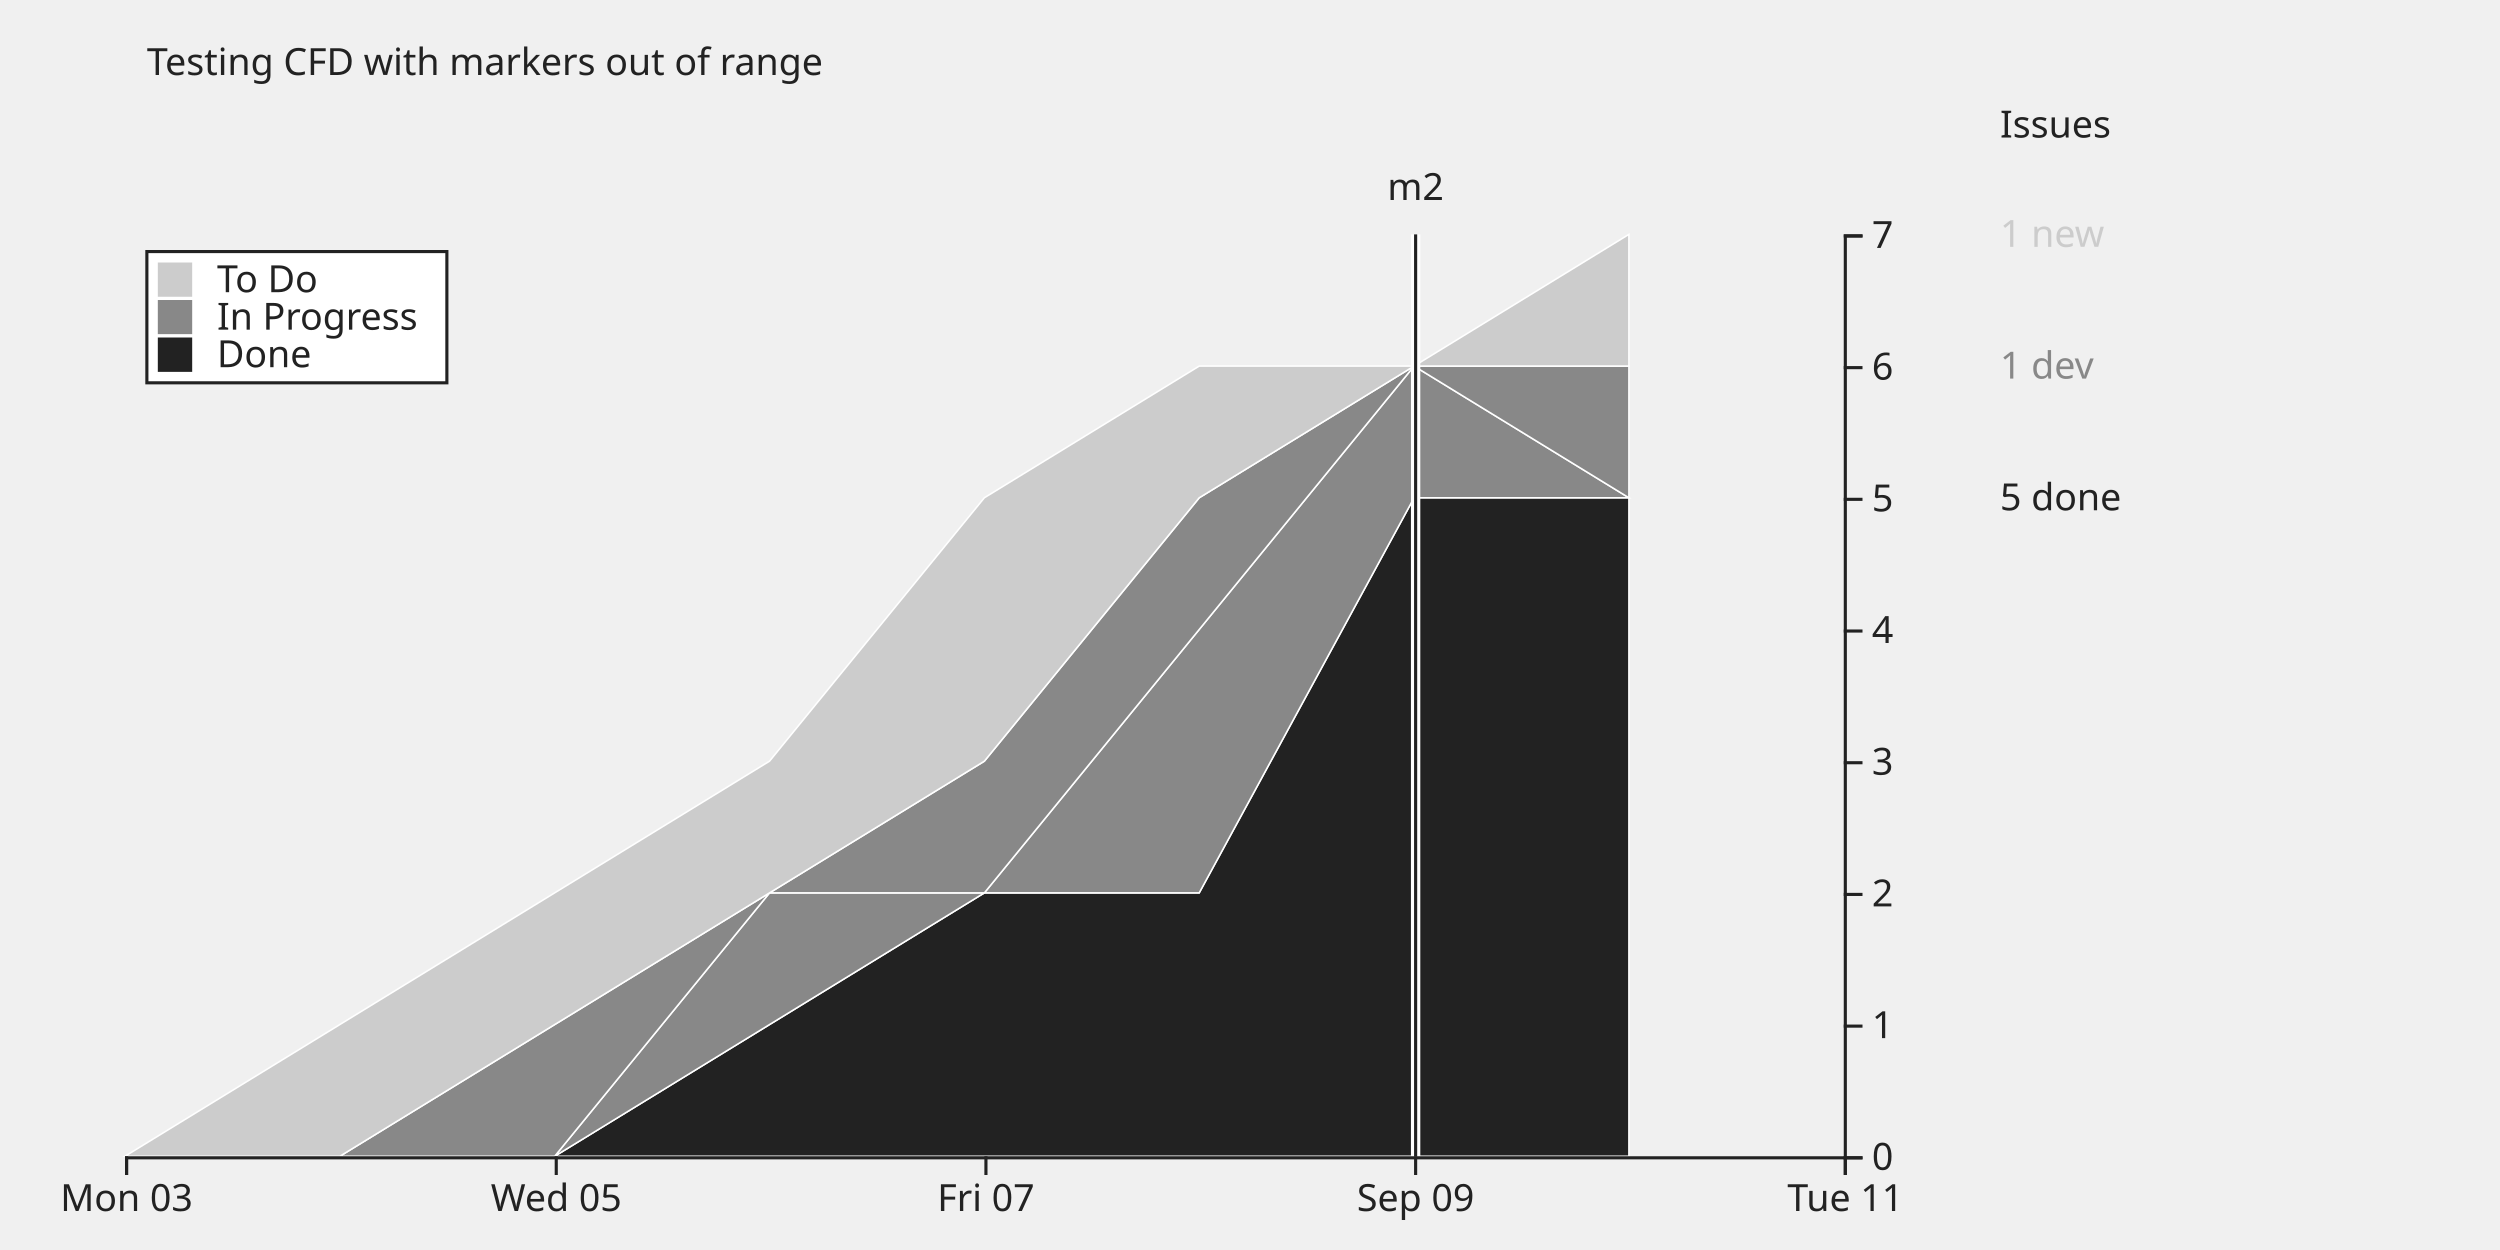
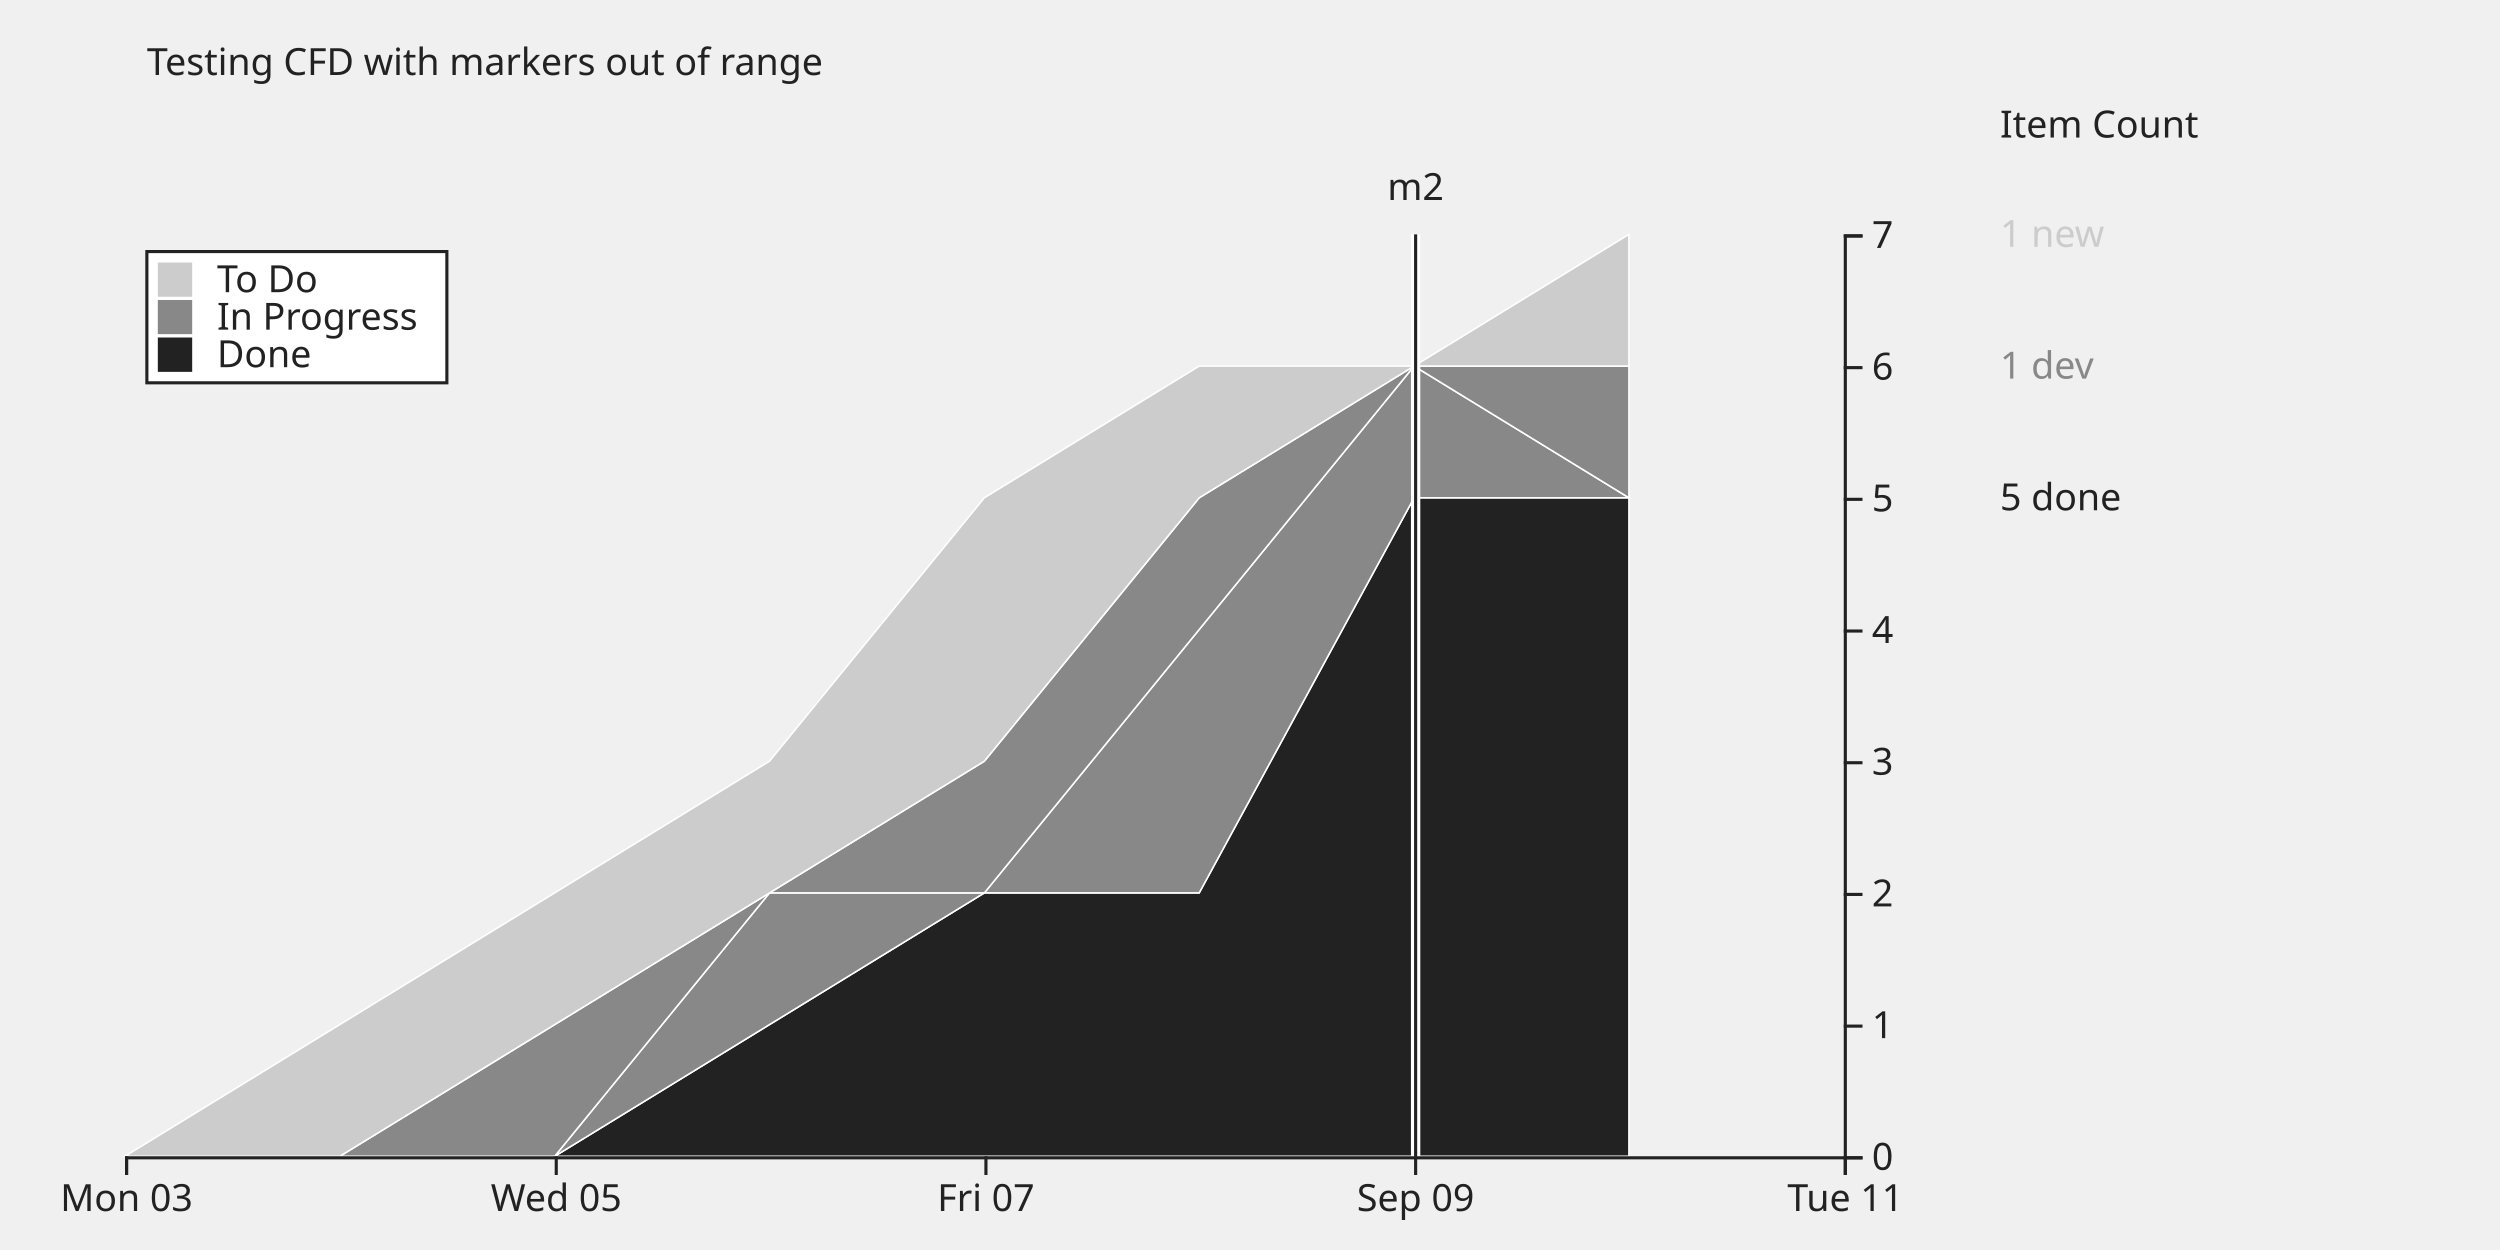
<svg xmlns="http://www.w3.org/2000/svg" width="800" height="400">
  <g transform="translate(40,75)">
    <g class="layer">
      <path class="area" style="fill: #222; stroke: #fff; stroke-width: .5;" d="M0,295L68.75,295L137.5,295L206.25,252.857L275,210.714L343.75,210.714L412.5,84.286L481.25,84.286L481.25,295L412.5,295L343.75,295L275,295L206.25,295L137.5,295L68.75,295L0,295Z" />
      <text x="600" y="84.286" dy="4px" font-size="12px" font-family="sans-serif" style="text-anchor: start; fill: #222;">5 done</text>
    </g>
    <g class="layer">
      <path class="area" style="fill: #888; stroke: #fff; stroke-width: .5;" d="M0,295L68.75,295L137.5,295L206.25,210.714L275,210.714L343.75,126.429L412.5,42.143L481.25,84.286L481.25,84.286L412.5,84.286L343.75,210.714L275,210.714L206.25,252.857L137.5,295L68.75,295L0,295Z" />
    </g>
    <g class="layer">
      <path class="area" style="fill: #888; stroke: #fff; stroke-width: .5;" d="M0,295L68.75,295L137.5,252.857L206.25,210.714L275,168.571L343.75,84.286L412.5,42.143L481.25,42.143L481.25,84.286L412.5,42.143L343.75,126.429L275,210.714L206.25,210.714L137.5,295L68.75,295L0,295Z" />
      <text x="600" y="42.143" dy="4px" font-size="12px" font-family="sans-serif" style="text-anchor: start; fill: #888;">1 dev</text>
    </g>
    <g class="layer">
      <path class="area" style="fill: #ccc; stroke: #fff; stroke-width: .5;" d="M0,295L68.75,252.857L137.5,210.714L206.25,168.571L275,84.286L343.75,42.143L412.5,42.143L481.25,0L481.25,42.143L412.5,42.143L343.75,84.286L275,168.571L206.25,210.714L137.5,252.857L68.75,295L0,295Z" />
      <text x="600" y="0" dy="4px" font-size="12px" font-family="sans-serif" style="text-anchor: start; fill: #ccc;">1 new</text>
    </g>
    <line x1="413" y1="295" x2="413" y2="0" style="stroke-width: 3; stroke: #fff;" />
    <line x1="413" y1="295" x2="413" y2="0" style="stroke-width: 1; stroke: #222;" />
    <rect style="fill: #fff;" />
    <text x="413" y="-15" dy="4px" font-size="12px" font-family="sans-serif" style="fill: #222; text-anchor: middle;">m2</text>
    <g transform="translate(0,295)" fill="none" font-size="10" font-family="sans-serif" text-anchor="middle">
      <path class="domain" stroke="currentColor" d="M0.5,6V0.5H550.5V6" style="stroke: #222;" />
      <g class="tick" opacity="1" transform="translate(0.5,0)">
        <line stroke="currentColor" y2="6" style="stroke: #222;" />
        <text fill="currentColor" y="9" dy="0.71em" style="fill: #222;" font-size="12px" font-family="sans-serif">Mon 03</text>
      </g>
      <g class="tick" opacity="1" transform="translate(138,0)">
        <line stroke="currentColor" y2="6" style="stroke: #222;" />
        <text fill="currentColor" y="9" dy="0.71em" style="fill: #222;" font-size="12px" font-family="sans-serif">Wed 05</text>
      </g>
      <g class="tick" opacity="1" transform="translate(275.5,0)">
        <line stroke="currentColor" y2="6" style="stroke: #222;" />
        <text fill="currentColor" y="9" dy="0.71em" style="fill: #222;" font-size="12px" font-family="sans-serif">Fri 07</text>
      </g>
      <g class="tick" opacity="1" transform="translate(413,0)">
        <line stroke="currentColor" y2="6" style="stroke: #222;" />
        <text fill="currentColor" y="9" dy="0.71em" style="fill: #222;" font-size="12px" font-family="sans-serif">Sep 09</text>
      </g>
      <g class="tick" opacity="1" transform="translate(550.5,0)">
        <line stroke="currentColor" y2="6" style="stroke: #222;" />
        <text fill="currentColor" y="9" dy="0.71em" style="fill: #222;" font-size="12px" font-family="sans-serif">Tue 11</text>
      </g>
    </g>
    <g transform="translate(550 ,0)" fill="none" font-size="10" font-family="sans-serif" text-anchor="start">
      <path class="domain" stroke="currentColor" d="M6,295.5H0.5V0.5H6" style="stroke: #222;" />
      <g class="tick" opacity="1" transform="translate(0,295.5)">
        <line stroke="currentColor" x2="6" style="stroke: #222;" />
        <text fill="currentColor" x="9" dy="0.32em" style="fill: #222;" font-size="12px" font-family="sans-serif">0</text>
      </g>
      <g class="tick" opacity="1" transform="translate(0,253.3571)">
        <line stroke="currentColor" x2="6" style="stroke: #222;" />
        <text fill="currentColor" x="9" dy="0.32em" style="fill: #222;" font-size="12px" font-family="sans-serif">1</text>
      </g>
      <g class="tick" opacity="1" transform="translate(0,211.2143)">
        <line stroke="currentColor" x2="6" style="stroke: #222;" />
        <text fill="currentColor" x="9" dy="0.32em" style="fill: #222;" font-size="12px" font-family="sans-serif">2</text>
      </g>
      <g class="tick" opacity="1" transform="translate(0,169.0714)">
        <line stroke="currentColor" x2="6" style="stroke: #222;" />
        <text fill="currentColor" x="9" dy="0.32em" style="fill: #222;" font-size="12px" font-family="sans-serif">3</text>
      </g>
      <g class="tick" opacity="1" transform="translate(0,126.9286)">
        <line stroke="currentColor" x2="6" style="stroke: #222;" />
        <text fill="currentColor" x="9" dy="0.32em" style="fill: #222;" font-size="12px" font-family="sans-serif">4</text>
      </g>
      <g class="tick" opacity="1" transform="translate(0,84.78571)">
        <line stroke="currentColor" x2="6" style="stroke: #222;" />
        <text fill="currentColor" x="9" dy="0.32em" style="fill: #222;" font-size="12px" font-family="sans-serif">5</text>
      </g>
      <g class="tick" opacity="1" transform="translate(0,42.64286)">
        <line stroke="currentColor" x2="6" style="stroke: #222;" />
        <text fill="currentColor" x="9" dy="0.32em" style="fill: #222;" font-size="12px" font-family="sans-serif">6</text>
      </g>
      <g class="tick" opacity="1" transform="translate(0,0.5)">
        <line stroke="currentColor" x2="6" style="stroke: #222;" />
        <text fill="currentColor" x="9" dy="0.32em" style="fill: #222;" font-size="12px" font-family="sans-serif">7</text>
      </g>
    </g>
    <text x="7" y="-55" dy="4px" font-size="12px" font-family="sans-serif" style="text-anchor: start; fill: #222;">Testing CFD with markers out of range</text>
    <rect x="7" y="5.5" width="96" height="42" style="fill: #fff; stroke: #222;" />
    <rect x="10" y="8.5" width="12" height="12" style="fill: #ccc; stroke: #fff;" />
    <text x="29.44" y="14.5" dy="4px" font-size="12px" font-family="sans-serif" style="text-anchor: start; fill: #222;">To Do</text>
    <rect x="10" y="20.5" width="12" height="12" style="fill: #888; stroke: #fff;" />
    <text x="29.44" y="26.5" dy="4px" font-size="12px" font-family="sans-serif" style="text-anchor: start; fill: #222;">In Progress</text>
    <rect x="10" y="32.5" width="12" height="12" style="fill: #222; stroke: #fff;" />
    <text x="29.44" y="38.5" dy="4px" font-size="12px" font-family="sans-serif" style="text-anchor: start; fill: #222;">Done</text>
-     <text x="600" y="-35" dy="4px" font-size="12px" font-family="sans-serif" style="text-anchor: start; fill: #222;">Issues</text>
+     <text x="600" y="-35" dy="4px" font-size="12px" font-family="sans-serif" style="text-anchor: start; fill: #222;">Item Count</text>
    <rect fill="#fff" stroke="#222" class="focus-item" width="12" height="12" style="display: none;" />
    <text dy="4px" font-size="12px" font-family="sans-serif" style="text-anchor: start; fill: #222; display: none;" />
    <text dy="4px" font-size="12px" font-family="sans-serif" style="text-anchor: start; fill: #222; display: none;" />
    <text dy="4px" font-size="12px" font-family="sans-serif" style="text-anchor: start; fill: #222; display: none;" />
    <text dy="4px" font-size="12px" font-family="sans-serif" style="text-anchor: start; fill: #222; display: none;" />
    <text dy="4px" font-size="12px" font-family="sans-serif" style="text-anchor: start; fill: #222; display: none;" />
    <text dy="4px" font-size="12px" font-family="sans-serif" style="text-anchor: start; fill: #222; display: none;" />
    <text dy="4px" font-size="12px" font-family="sans-serif" style="text-anchor: start; fill: #222; display: none;" />
    <text dy="4px" font-size="12px" font-family="sans-serif" style="text-anchor: start; fill: #222; display: none;" />
    <text dy="4px" font-size="12px" font-family="sans-serif" style="text-anchor: start; fill: #222; display: none;" />
    <text dy="4px" font-size="12px" font-family="sans-serif" style="text-anchor: start; fill: #222; display: none;" />
    <text dy="4px" font-size="12px" font-family="sans-serif" style="text-anchor: start; fill: #222; display: none;" />
    <text dy="4px" font-size="12px" font-family="sans-serif" style="text-anchor: start; fill: #222; display: none;" />
    <text dy="4px" font-size="12px" font-family="sans-serif" style="text-anchor: start; fill: #222; display: none;" />
    <text dy="4px" font-size="12px" font-family="sans-serif" style="text-anchor: start; fill: #222; display: none;" />
    <text dy="4px" font-size="12px" font-family="sans-serif" style="text-anchor: start; fill: #222; display: none;" />
    <text dy="4px" font-size="12px" font-family="sans-serif" style="text-anchor: start; fill: #222; display: none;" />
    <text dy="4px" font-size="12px" font-family="sans-serif" style="text-anchor: start; fill: #222; display: none;" />
    <text dy="4px" font-size="12px" font-family="sans-serif" style="text-anchor: start; fill: #222; display: none;" />
    <text dy="4px" font-size="12px" font-family="sans-serif" style="text-anchor: start; fill: #222; display: none;" />
    <text dy="4px" font-size="12px" font-family="sans-serif" style="text-anchor: start; fill: #222; display: none;" />
    <text dy="4px" font-size="12px" font-family="sans-serif" style="text-anchor: start; fill: #222; display: none;" />
    <text dy="4px" font-size="12px" font-family="sans-serif" style="text-anchor: start; fill: #222; display: none;" />
    <text dy="4px" font-size="12px" font-family="sans-serif" style="text-anchor: start; fill: #222; display: none;" />
    <text dy="4px" font-size="12px" font-family="sans-serif" style="text-anchor: start; fill: #222; display: none;" />
    <text dy="4px" font-size="12px" font-family="sans-serif" style="text-anchor: start; fill: #222; display: none;" />
    <text dy="4px" font-size="12px" font-family="sans-serif" style="text-anchor: start; fill: #222; display: none;" />
    <text dy="4px" font-size="12px" font-family="sans-serif" style="text-anchor: start; fill: #222; display: none;" />
    <text dy="4px" font-size="12px" font-family="sans-serif" style="text-anchor: start; fill: #222; display: none;" />
    <text dy="4px" font-size="12px" font-family="sans-serif" style="text-anchor: start; fill: #222; display: none;" />
    <text dy="4px" font-size="12px" font-family="sans-serif" style="text-anchor: start; fill: #222; display: none;" />
    <text dy="4px" font-size="12px" font-family="sans-serif" style="text-anchor: start; fill: #222; display: none;" />
    <text dy="4px" font-size="12px" font-family="sans-serif" style="text-anchor: start; fill: #222; display: none;" />
    <text dy="4px" font-size="12px" font-family="sans-serif" style="text-anchor: start; fill: #222; display: none;" />
    <text dy="4px" font-size="12px" font-family="sans-serif" style="text-anchor: start; fill: #222; display: none;" />
    <text dy="4px" font-size="12px" font-family="sans-serif" style="text-anchor: start; fill: #222; display: none;" />
    <text dy="4px" font-size="12px" font-family="sans-serif" style="text-anchor: start; fill: #222; display: none;" />
    <text dy="4px" font-size="12px" font-family="sans-serif" style="text-anchor: start; fill: #222; display: none;" />
    <text dy="4px" font-size="12px" font-family="sans-serif" style="text-anchor: start; fill: #222; display: none;" />
    <text dy="4px" font-size="12px" font-family="sans-serif" style="text-anchor: start; fill: #222; display: none;" />
    <text dy="4px" font-size="12px" font-family="sans-serif" style="text-anchor: start; fill: #222; display: none;" />
    <line style="display: none; stroke-width: 3; stroke: #fff;" />
    <line style="display: none; stroke-width: 1; stroke: #222;" />
    <rect width="550" height="295" fill="transparent" />
  </g>
</svg>
